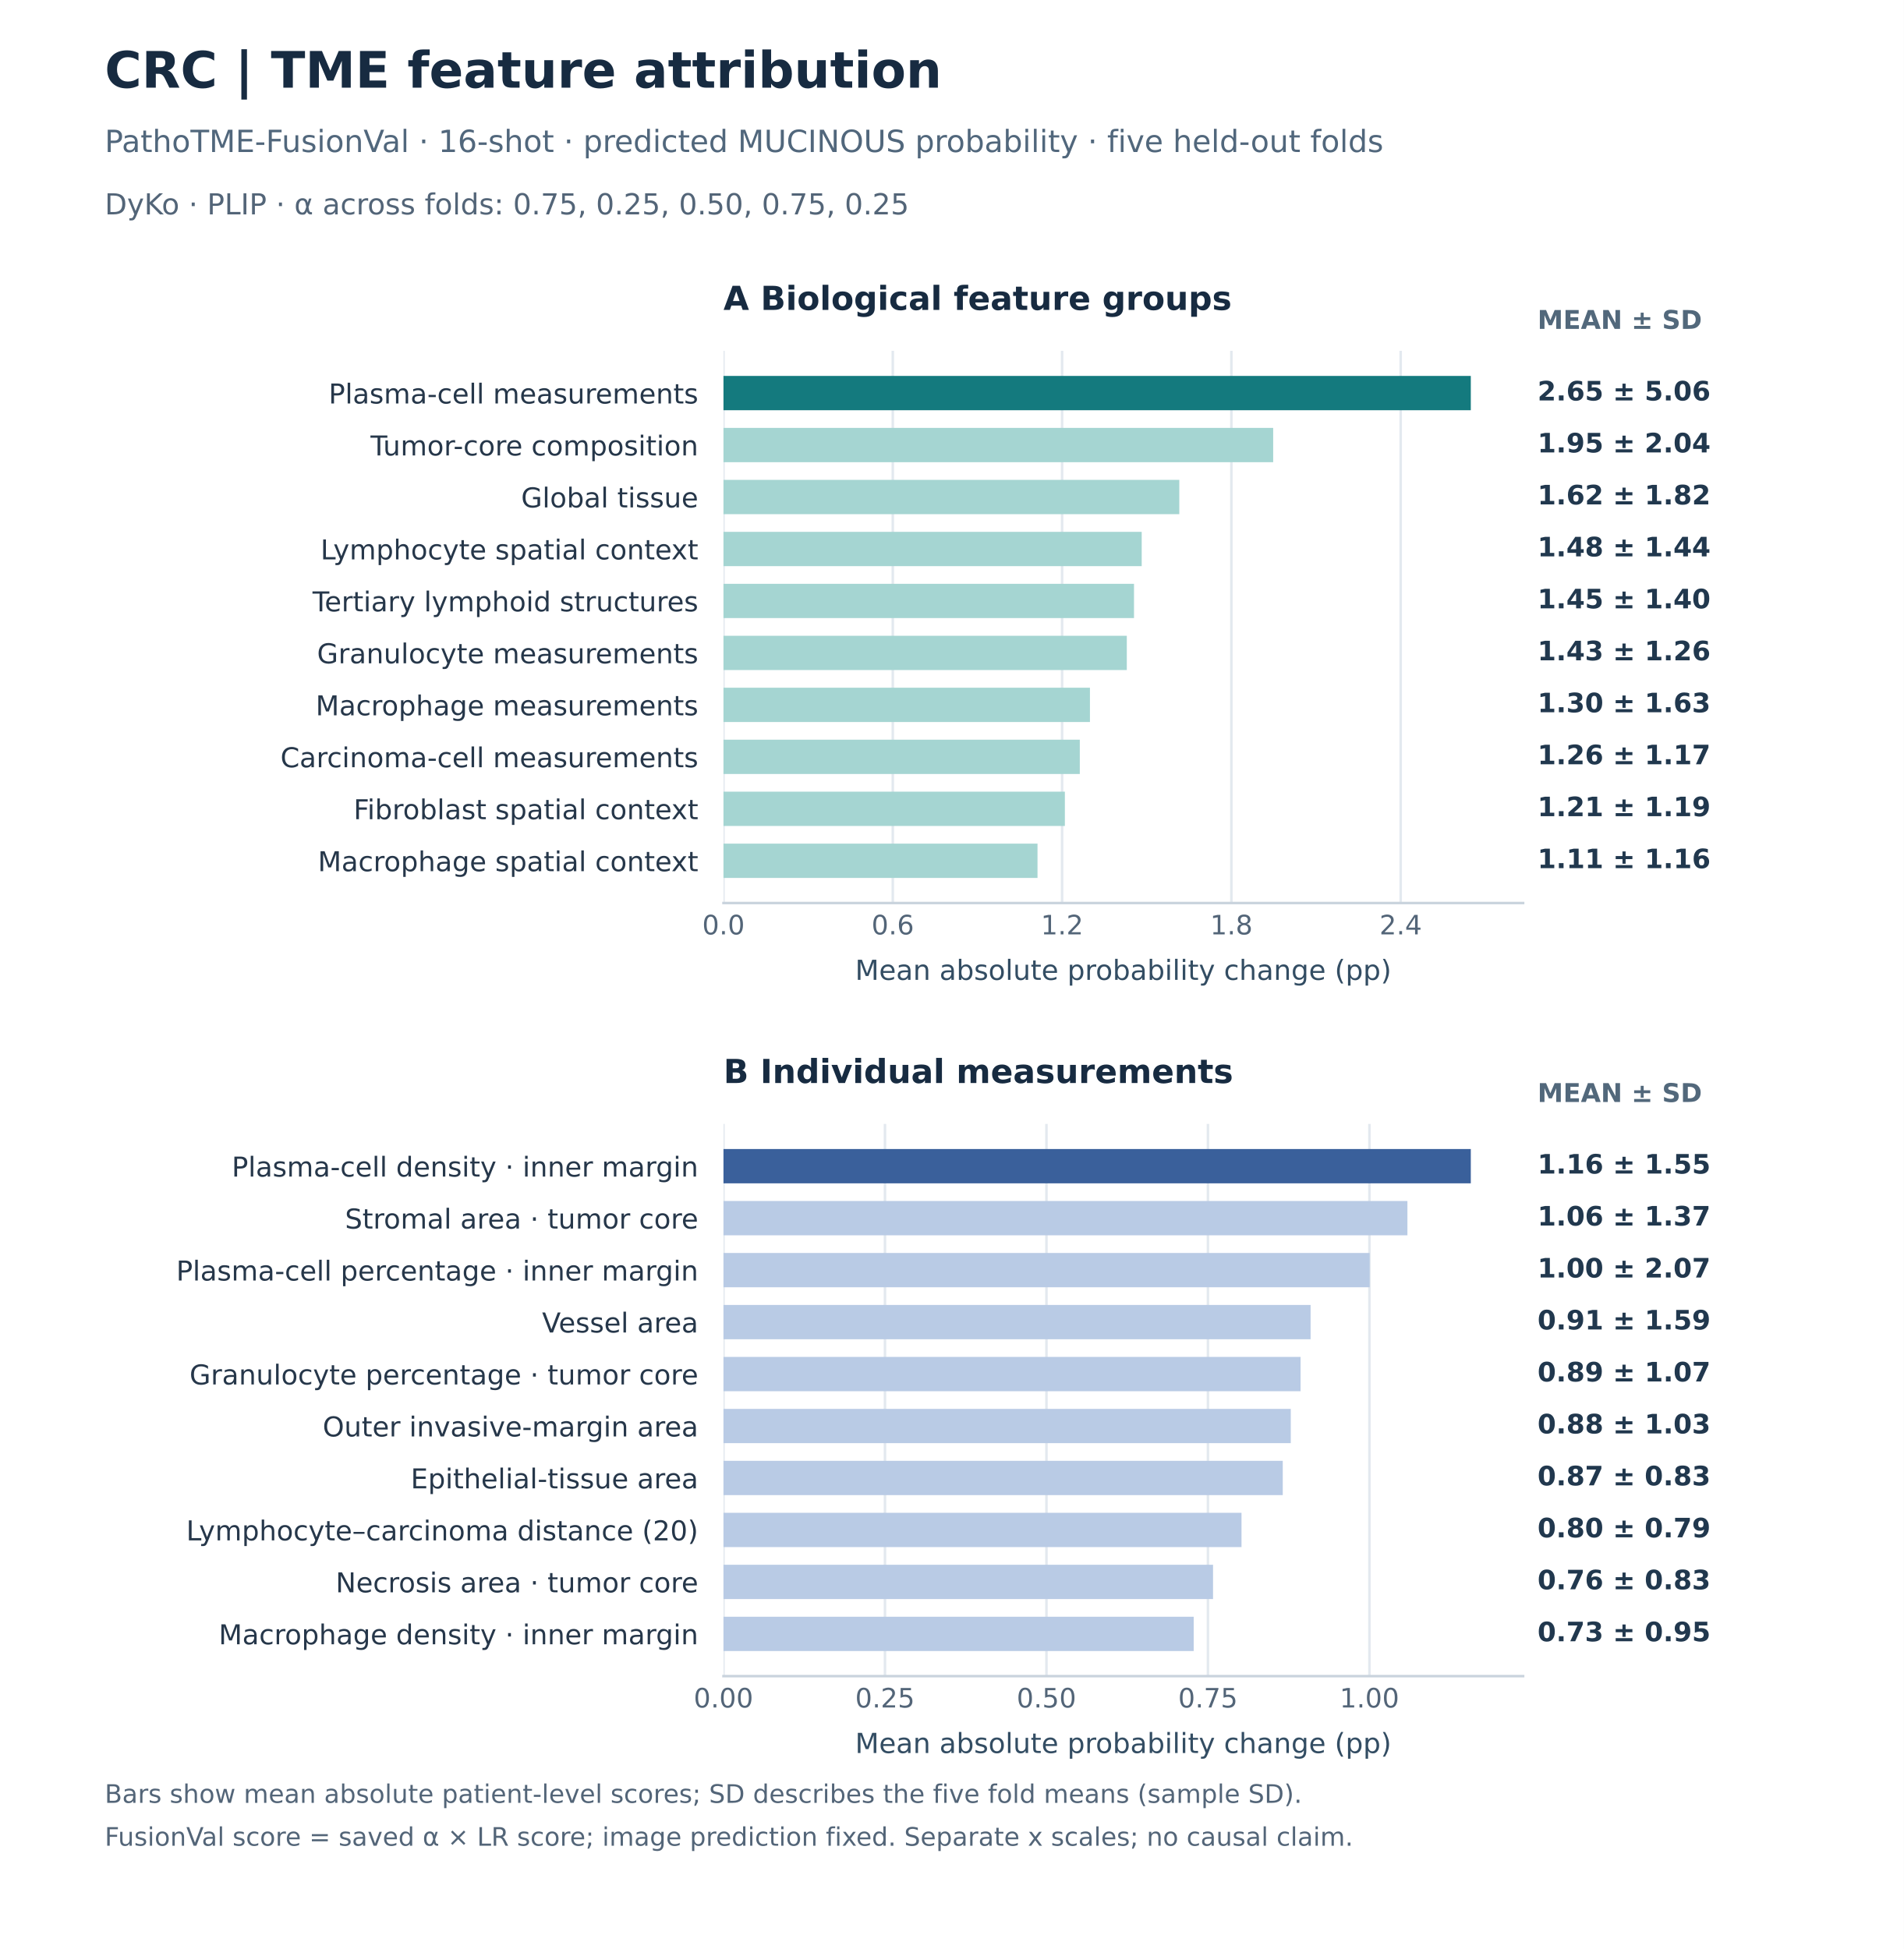
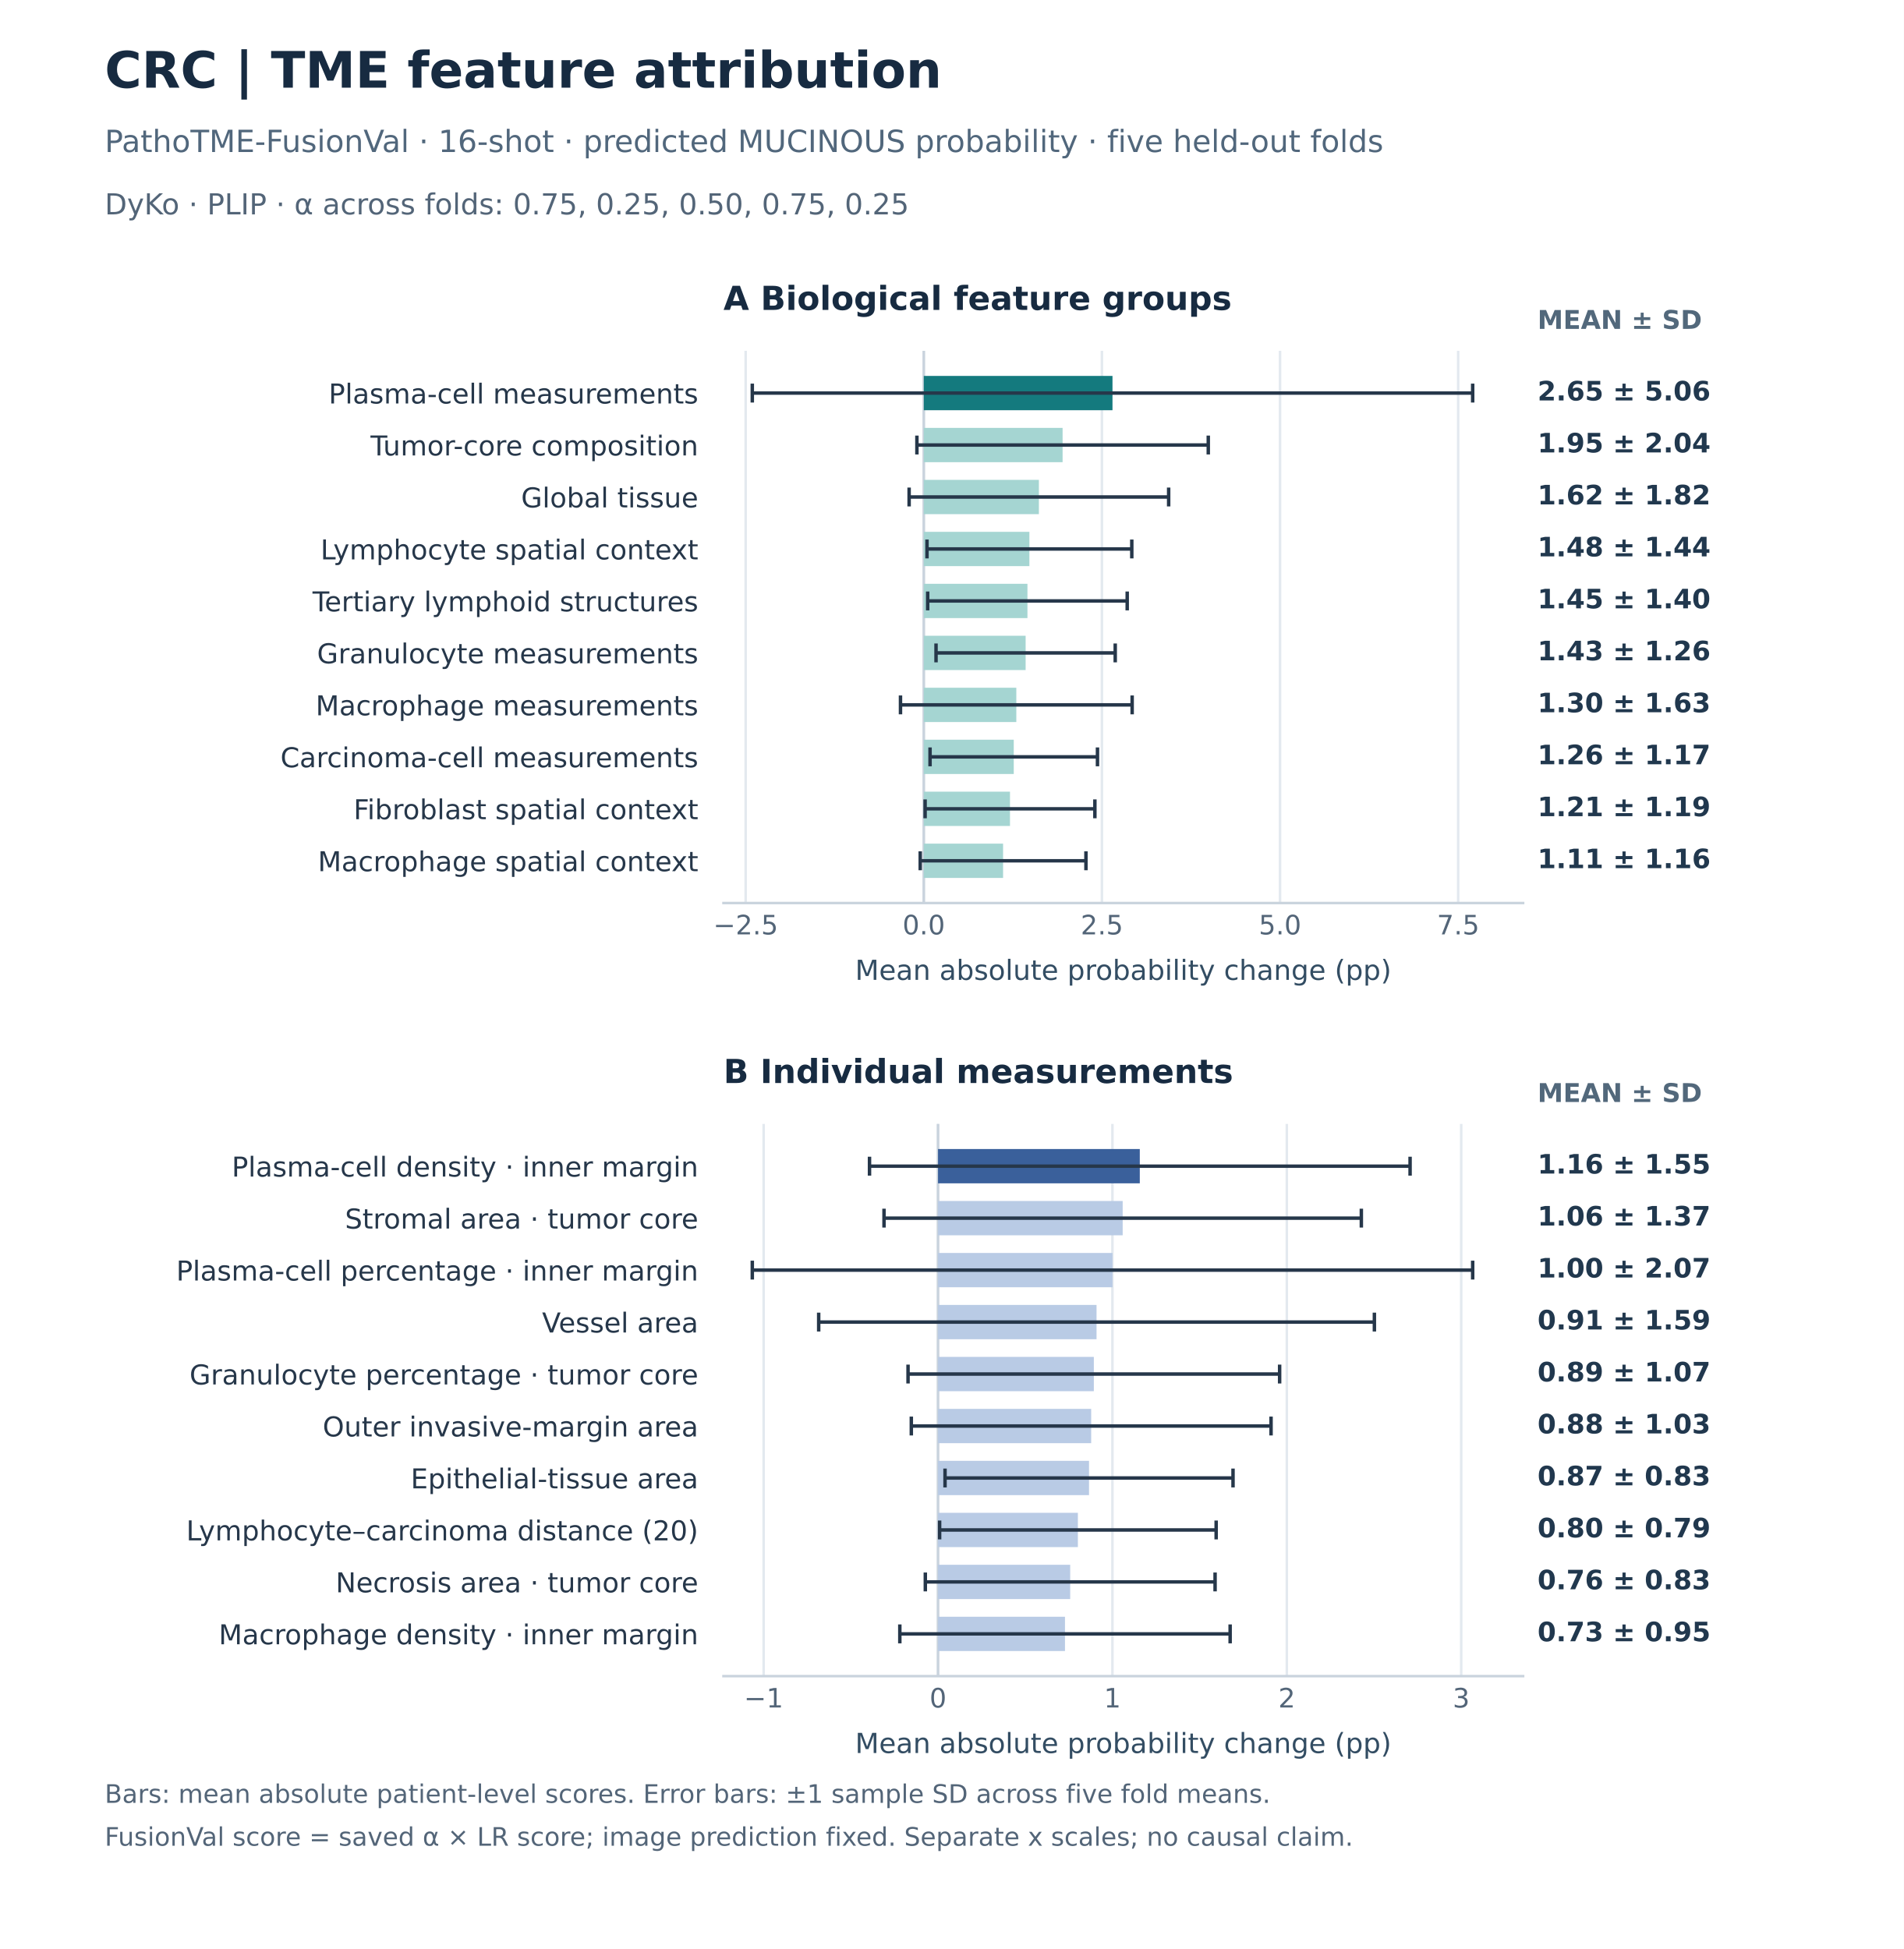
- <svg xmlns="http://www.w3.org/2000/svg" width="604.8pt" height="619.2pt" viewBox="0 0 604.8 619.2" version="1.1">
+ <svg xmlns="http://www.w3.org/2000/svg" xmlns:xlink="http://www.w3.org/1999/xlink" width="604.8pt" height="619.2pt" viewBox="0 0 604.8 619.2" version="1.1">
  <defs>
    <style type="text/css">*{stroke-linejoin: round; stroke-linecap: butt}</style>
  </defs>
  <g id="figure_1">
    <g id="patch_1">
      <path d="M 0 619.2 L 604.8 619.2 L 604.8 0 L 0 0 z " style="fill: #ffffff" />
    </g>
    <g id="axes_1">
      <g id="patch_2">
        <path d="M 229.824 286.896 L 483.84 286.896 L 483.84 111.456 L 229.824 111.456 z " style="fill: #ffffff" />
      </g>
      <g id="matplotlib.axis_1">
        <g id="xtick_1">
          <g id="line2d_1">
-             <path d="M 229.824 286.896 L 229.824 111.456 " clip-path="url(#p716962207e)" style="fill: none; stroke: #e3e9ef; stroke-width: 0.8; stroke-linecap: square" />
+             <path d="M 236.871 286.896 L 236.871 111.456 " clip-path="url(#p79da4da305)" style="fill: none; stroke: #e3e9ef; stroke-width: 0.8; stroke-linecap: square" />
          </g>
          <g id="line2d_2" />
          <g id="text_1">
-             <text style="font-size: 8.5px; font-family: 'DejaVu Sans'; text-anchor: middle; fill: #536578" x="229.824" y="296.855" transform="rotate(-0 229.824 296.8547)">0.0</text>
+             <text style="font-size: 8.5px; font-family: 'DejaVu Sans'; text-anchor: middle; fill: #536578" x="236.871" y="296.855" transform="rotate(-0 236.8708 296.8547)">−2.5</text>
          </g>
        </g>
        <g id="xtick_2">
          <g id="line2d_3">
-             <path d="M 283.606 286.896 L 283.606 111.456 " clip-path="url(#p716962207e)" style="fill: none; stroke: #e3e9ef; stroke-width: 0.8; stroke-linecap: square" />
+             <path d="M 293.455 286.896 L 293.455 111.456 " clip-path="url(#p79da4da305)" style="fill: none; stroke: #e3e9ef; stroke-width: 0.8; stroke-linecap: square" />
          </g>
          <g id="line2d_4" />
          <g id="text_2">
-             <text style="font-size: 8.5px; font-family: 'DejaVu Sans'; text-anchor: middle; fill: #536578" x="283.606" y="296.855" transform="rotate(-0 283.6055 296.8547)">0.6</text>
+             <text style="font-size: 8.5px; font-family: 'DejaVu Sans'; text-anchor: middle; fill: #536578" x="293.455" y="296.855" transform="rotate(-0 293.4549 296.8547)">0.0</text>
          </g>
        </g>
        <g id="xtick_3">
          <g id="line2d_5">
-             <path d="M 337.387 286.896 L 337.387 111.456 " clip-path="url(#p716962207e)" style="fill: none; stroke: #e3e9ef; stroke-width: 0.8; stroke-linecap: square" />
+             <path d="M 350.039 286.896 L 350.039 111.456 " clip-path="url(#p79da4da305)" style="fill: none; stroke: #e3e9ef; stroke-width: 0.8; stroke-linecap: square" />
          </g>
          <g id="line2d_6" />
          <g id="text_3">
-             <text style="font-size: 8.5px; font-family: 'DejaVu Sans'; text-anchor: middle; fill: #536578" x="337.387" y="296.855" transform="rotate(-0 337.387 296.8547)">1.2</text>
+             <text style="font-size: 8.5px; font-family: 'DejaVu Sans'; text-anchor: middle; fill: #536578" x="350.039" y="296.855" transform="rotate(-0 350.0389 296.8547)">2.5</text>
          </g>
        </g>
        <g id="xtick_4">
          <g id="line2d_7">
-             <path d="M 391.169 286.896 L 391.169 111.456 " clip-path="url(#p716962207e)" style="fill: none; stroke: #e3e9ef; stroke-width: 0.8; stroke-linecap: square" />
+             <path d="M 406.623 286.896 L 406.623 111.456 " clip-path="url(#p79da4da305)" style="fill: none; stroke: #e3e9ef; stroke-width: 0.8; stroke-linecap: square" />
          </g>
          <g id="line2d_8" />
          <g id="text_4">
-             <text style="font-size: 8.5px; font-family: 'DejaVu Sans'; text-anchor: middle; fill: #536578" x="391.169" y="296.855" transform="rotate(-0 391.1685 296.8547)">1.8</text>
+             <text style="font-size: 8.5px; font-family: 'DejaVu Sans'; text-anchor: middle; fill: #536578" x="406.623" y="296.855" transform="rotate(-0 406.6229 296.8547)">5.0</text>
          </g>
        </g>
        <g id="xtick_5">
          <g id="line2d_9">
-             <path d="M 444.95 286.896 L 444.95 111.456 " clip-path="url(#p716962207e)" style="fill: none; stroke: #e3e9ef; stroke-width: 0.8; stroke-linecap: square" />
+             <path d="M 463.207 286.896 L 463.207 111.456 " clip-path="url(#p79da4da305)" style="fill: none; stroke: #e3e9ef; stroke-width: 0.8; stroke-linecap: square" />
          </g>
          <g id="line2d_10" />
          <g id="text_5">
-             <text style="font-size: 8.5px; font-family: 'DejaVu Sans'; text-anchor: middle; fill: #536578" x="444.95" y="296.855" transform="rotate(-0 444.95 296.8547)">2.4</text>
+             <text style="font-size: 8.5px; font-family: 'DejaVu Sans'; text-anchor: middle; fill: #536578" x="463.207" y="296.855" transform="rotate(-0 463.2069 296.8547)">7.5</text>
          </g>
        </g>
        <g id="text_6">
          <text style="font-size: 8.8px; font-family: 'DejaVu Sans'; text-anchor: middle; fill: #334d63" x="356.832" y="311.309" transform="rotate(-0 356.832 311.309)">Mean absolute probability change (pp)</text>
        </g>
      </g>
      <g id="matplotlib.axis_2">
        <g id="ytick_1">
          <g id="line2d_11" />
          <g id="text_7">
            <text style="font-size: 8.7px; font-family: 'DejaVu Sans'; text-anchor: end; fill: #26374a" x="221.824" y="128.184" transform="rotate(-0 221.824 128.1843)">Plasma-cell measurements</text>
          </g>
        </g>
        <g id="ytick_2">
          <g id="line2d_12" />
          <g id="text_8">
            <text style="font-size: 8.7px; font-family: 'DejaVu Sans'; text-anchor: end; fill: #26374a" x="221.824" y="144.695" transform="rotate(-0 221.824 144.6948)">Tumor-core composition</text>
          </g>
        </g>
        <g id="ytick_3">
          <g id="line2d_13" />
          <g id="text_9">
            <text style="font-size: 8.7px; font-family: 'DejaVu Sans'; text-anchor: end; fill: #26374a" x="221.824" y="161.205" transform="rotate(-0 221.824 161.2052)">Global tissue</text>
          </g>
        </g>
        <g id="ytick_4">
          <g id="line2d_14" />
          <g id="text_10">
            <text style="font-size: 8.7px; font-family: 'DejaVu Sans'; text-anchor: end; fill: #26374a" x="221.824" y="177.716" transform="rotate(-0 221.824 177.7157)">Lymphocyte spatial context</text>
          </g>
        </g>
        <g id="ytick_5">
          <g id="line2d_15" />
          <g id="text_11">
            <text style="font-size: 8.7px; font-family: 'DejaVu Sans'; text-anchor: end; fill: #26374a" x="221.824" y="194.226" transform="rotate(-0 221.824 194.2261)">Tertiary lymphoid structures</text>
          </g>
        </g>
        <g id="ytick_6">
          <g id="line2d_16" />
          <g id="text_12">
            <text style="font-size: 8.7px; font-family: 'DejaVu Sans'; text-anchor: end; fill: #26374a" x="221.824" y="210.737" transform="rotate(-0 221.824 210.7365)">Granulocyte measurements</text>
          </g>
        </g>
        <g id="ytick_7">
          <g id="line2d_17" />
          <g id="text_13">
            <text style="font-size: 8.7px; font-family: 'DejaVu Sans'; text-anchor: end; fill: #26374a" x="221.824" y="227.247" transform="rotate(-0 221.824 227.247)">Macrophage measurements</text>
          </g>
        </g>
        <g id="ytick_8">
          <g id="line2d_18" />
          <g id="text_14">
            <text style="font-size: 8.7px; font-family: 'DejaVu Sans'; text-anchor: end; fill: #26374a" x="221.824" y="243.757" transform="rotate(-0 221.824 243.7574)">Carcinoma-cell measurements</text>
          </g>
        </g>
        <g id="ytick_9">
          <g id="line2d_19" />
          <g id="text_15">
            <text style="font-size: 8.7px; font-family: 'DejaVu Sans'; text-anchor: end; fill: #26374a" x="221.824" y="260.268" transform="rotate(-0 221.824 260.2679)">Fibroblast spatial context</text>
          </g>
        </g>
        <g id="ytick_10">
          <g id="line2d_20" />
          <g id="text_16">
            <text style="font-size: 8.7px; font-family: 'DejaVu Sans'; text-anchor: end; fill: #26374a" x="221.824" y="276.778" transform="rotate(-0 221.824 276.7783)">Macrophage spatial context</text>
          </g>
        </g>
      </g>
+       <g id="line2d_21">
+         <path d="M 293.455 286.896 L 293.455 111.456 " clip-path="url(#p79da4da305)" style="fill: none; stroke: #c9d3dd; stroke-width: 0.8; stroke-linecap: square" />
+       </g>
      <g id="patch_3">
-         <path d="M 229.824 119.431 L 467.222 119.431 L 467.222 130.327 L 229.824 130.327 z " clip-path="url(#p716962207e)" style="fill: #147a7e" />
+         <path d="M 293.455 119.431 L 353.399 119.431 L 353.399 130.327 L 293.455 130.327 z " clip-path="url(#p79da4da305)" style="fill: #147a7e" />
      </g>
      <g id="patch_4">
-         <path d="M 229.824 135.941 L 404.444 135.941 L 404.444 146.838 L 229.824 146.838 z " clip-path="url(#p716962207e)" style="fill: #a5d5d2" />
+         <path d="M 293.455 135.941 L 337.547 135.941 L 337.547 146.838 L 293.455 146.838 z " clip-path="url(#p79da4da305)" style="fill: #a5d5d2" />
      </g>
      <g id="patch_5">
-         <path d="M 229.824 152.451 L 374.626 152.451 L 374.626 163.348 L 229.824 163.348 z " clip-path="url(#p716962207e)" style="fill: #a5d5d2" />
+         <path d="M 293.455 152.451 L 330.018 152.451 L 330.018 163.348 L 293.455 163.348 z " clip-path="url(#p79da4da305)" style="fill: #a5d5d2" />
      </g>
      <g id="patch_6">
-         <path d="M 229.824 168.962 L 362.68 168.962 L 362.68 179.859 L 229.824 179.859 z " clip-path="url(#p716962207e)" style="fill: #a5d5d2" />
+         <path d="M 293.455 168.962 L 327.002 168.962 L 327.002 179.859 L 293.455 179.859 z " clip-path="url(#p79da4da305)" style="fill: #a5d5d2" />
      </g>
      <g id="patch_7">
-         <path d="M 229.824 185.472 L 360.233 185.472 L 360.233 196.369 L 229.824 196.369 z " clip-path="url(#p716962207e)" style="fill: #a5d5d2" />
+         <path d="M 293.455 185.472 L 326.384 185.472 L 326.384 196.369 L 293.455 196.369 z " clip-path="url(#p79da4da305)" style="fill: #a5d5d2" />
      </g>
      <g id="patch_8">
-         <path d="M 229.824 201.983 L 357.946 201.983 L 357.946 212.88 L 229.824 212.88 z " clip-path="url(#p716962207e)" style="fill: #a5d5d2" />
+         <path d="M 293.455 201.983 L 325.807 201.983 L 325.807 212.88 L 293.455 212.88 z " clip-path="url(#p79da4da305)" style="fill: #a5d5d2" />
      </g>
      <g id="patch_9">
-         <path d="M 229.824 218.493 L 346.238 218.493 L 346.238 229.39 L 229.824 229.39 z " clip-path="url(#p716962207e)" style="fill: #a5d5d2" />
+         <path d="M 293.455 218.493 L 322.85 218.493 L 322.85 229.39 L 293.455 229.39 z " clip-path="url(#p79da4da305)" style="fill: #a5d5d2" />
      </g>
      <g id="patch_10">
-         <path d="M 229.824 235.004 L 343.016 235.004 L 343.016 245.901 L 229.824 245.901 z " clip-path="url(#p716962207e)" style="fill: #a5d5d2" />
+         <path d="M 293.455 235.004 L 322.037 235.004 L 322.037 245.901 L 293.455 245.901 z " clip-path="url(#p79da4da305)" style="fill: #a5d5d2" />
      </g>
      <g id="patch_11">
-         <path d="M 229.824 251.514 L 338.273 251.514 L 338.273 262.411 L 229.824 262.411 z " clip-path="url(#p716962207e)" style="fill: #a5d5d2" />
+         <path d="M 293.455 251.514 L 320.839 251.514 L 320.839 262.411 L 293.455 262.411 z " clip-path="url(#p79da4da305)" style="fill: #a5d5d2" />
      </g>
      <g id="patch_12">
-         <path d="M 229.824 268.025 L 329.582 268.025 L 329.582 278.921 L 229.824 278.921 z " clip-path="url(#p716962207e)" style="fill: #a5d5d2" />
+         <path d="M 293.455 268.025 L 318.644 268.025 L 318.644 278.921 L 293.455 278.921 z " clip-path="url(#p79da4da305)" style="fill: #a5d5d2" />
      </g>
      <g id="patch_13">
        <path d="M 229.824 286.896 L 483.84 286.896 " style="fill: none; stroke: #c9d3dd; stroke-width: 0.8; stroke-linejoin: miter; stroke-linecap: square" />
+       </g>
+       <g id="LineCollection_1">
+         <path d="M 238.978 124.879 L 467.821 124.879 " clip-path="url(#p79da4da305)" style="fill: none; stroke: #26374a; stroke-width: 1.1" />
+         <path d="M 291.268 141.389 L 383.827 141.389 " clip-path="url(#p79da4da305)" style="fill: none; stroke: #26374a; stroke-width: 1.1" />
+         <path d="M 288.797 157.9 L 371.24 157.9 " clip-path="url(#p79da4da305)" style="fill: none; stroke: #26374a; stroke-width: 1.1" />
+         <path d="M 294.474 174.41 L 359.53 174.41 " clip-path="url(#p79da4da305)" style="fill: none; stroke: #26374a; stroke-width: 1.1" />
+         <path d="M 294.694 190.921 L 358.074 190.921 " clip-path="url(#p79da4da305)" style="fill: none; stroke: #26374a; stroke-width: 1.1" />
+         <path d="M 297.344 207.431 L 354.269 207.431 " clip-path="url(#p79da4da305)" style="fill: none; stroke: #26374a; stroke-width: 1.1" />
+         <path d="M 286.054 223.942 L 359.646 223.942 " clip-path="url(#p79da4da305)" style="fill: none; stroke: #26374a; stroke-width: 1.1" />
+         <path d="M 295.443 240.452 L 348.63 240.452 " clip-path="url(#p79da4da305)" style="fill: none; stroke: #26374a; stroke-width: 1.1" />
+         <path d="M 293.872 256.963 L 347.806 256.963 " clip-path="url(#p79da4da305)" style="fill: none; stroke: #26374a; stroke-width: 1.1" />
+         <path d="M 292.324 273.473 L 344.965 273.473 " clip-path="url(#p79da4da305)" style="fill: none; stroke: #26374a; stroke-width: 1.1" />
+       </g>
+       <g id="line2d_22">
+         <defs>
+           <path id="m4f36192a5b" d="M 0 3 L 0 -3 " style="stroke: #26374a; stroke-width: 1.1" />
+         </defs>
+         <g clip-path="url(#p79da4da305)">
+           <use xlink:href="#m4f36192a5b" x="238.978" y="124.879" style="fill: #1f77b4; stroke: #26374a; stroke-width: 1.1" />
+           <use xlink:href="#m4f36192a5b" x="291.268" y="141.389" style="fill: #1f77b4; stroke: #26374a; stroke-width: 1.1" />
+           <use xlink:href="#m4f36192a5b" x="288.797" y="157.9" style="fill: #1f77b4; stroke: #26374a; stroke-width: 1.1" />
+           <use xlink:href="#m4f36192a5b" x="294.474" y="174.41" style="fill: #1f77b4; stroke: #26374a; stroke-width: 1.1" />
+           <use xlink:href="#m4f36192a5b" x="294.694" y="190.921" style="fill: #1f77b4; stroke: #26374a; stroke-width: 1.1" />
+           <use xlink:href="#m4f36192a5b" x="297.344" y="207.431" style="fill: #1f77b4; stroke: #26374a; stroke-width: 1.1" />
+           <use xlink:href="#m4f36192a5b" x="286.054" y="223.942" style="fill: #1f77b4; stroke: #26374a; stroke-width: 1.1" />
+           <use xlink:href="#m4f36192a5b" x="295.443" y="240.452" style="fill: #1f77b4; stroke: #26374a; stroke-width: 1.1" />
+           <use xlink:href="#m4f36192a5b" x="293.872" y="256.963" style="fill: #1f77b4; stroke: #26374a; stroke-width: 1.1" />
+           <use xlink:href="#m4f36192a5b" x="292.324" y="273.473" style="fill: #1f77b4; stroke: #26374a; stroke-width: 1.1" />
+         </g>
+       </g>
+       <g id="line2d_23">
+         <g clip-path="url(#p79da4da305)">
+           <use xlink:href="#m4f36192a5b" x="467.821" y="124.879" style="fill: #1f77b4; stroke: #26374a; stroke-width: 1.1" />
+           <use xlink:href="#m4f36192a5b" x="383.827" y="141.389" style="fill: #1f77b4; stroke: #26374a; stroke-width: 1.1" />
+           <use xlink:href="#m4f36192a5b" x="371.24" y="157.9" style="fill: #1f77b4; stroke: #26374a; stroke-width: 1.1" />
+           <use xlink:href="#m4f36192a5b" x="359.53" y="174.41" style="fill: #1f77b4; stroke: #26374a; stroke-width: 1.1" />
+           <use xlink:href="#m4f36192a5b" x="358.074" y="190.921" style="fill: #1f77b4; stroke: #26374a; stroke-width: 1.1" />
+           <use xlink:href="#m4f36192a5b" x="354.269" y="207.431" style="fill: #1f77b4; stroke: #26374a; stroke-width: 1.1" />
+           <use xlink:href="#m4f36192a5b" x="359.646" y="223.942" style="fill: #1f77b4; stroke: #26374a; stroke-width: 1.1" />
+           <use xlink:href="#m4f36192a5b" x="348.63" y="240.452" style="fill: #1f77b4; stroke: #26374a; stroke-width: 1.1" />
+           <use xlink:href="#m4f36192a5b" x="347.806" y="256.963" style="fill: #1f77b4; stroke: #26374a; stroke-width: 1.1" />
+           <use xlink:href="#m4f36192a5b" x="344.965" y="273.473" style="fill: #1f77b4; stroke: #26374a; stroke-width: 1.1" />
+         </g>
      </g>
      <g id="text_17">
        <text style="font-weight: 700; font-size: 8.2px; font-family: 'DejaVu Sans'; text-anchor: start; fill: #52687b" x="488.412" y="104.487" transform="rotate(-0 488.4123 104.4875)">MEAN ± SD</text>
      </g>
      <g id="text_18">
        <text style="font-weight: 700; font-size: 10.5px; font-family: 'DejaVu Sans'; text-anchor: start; fill: #172b41" x="229.824" y="98.456" transform="rotate(-0 229.824 98.456)">A  Biological feature groups</text>
      </g>
      <g id="text_19">
        <text style="font-weight: 600; font-size: 8.5px; font-family: 'DejaVu Sans'; text-anchor: start; fill: #21384e" x="488.412" y="127.224" transform="rotate(-0 488.4123 127.2245)">2.65 ± 5.06</text>
      </g>
      <g id="text_20">
        <text style="font-weight: 600; font-size: 8.5px; font-family: 'DejaVu Sans'; text-anchor: start; fill: #21384e" x="488.412" y="143.735" transform="rotate(-0 488.4123 143.7349)">1.95 ± 2.04</text>
      </g>
      <g id="text_21">
        <text style="font-weight: 600; font-size: 8.5px; font-family: 'DejaVu Sans'; text-anchor: start; fill: #21384e" x="488.412" y="160.245" transform="rotate(-0 488.4123 160.2454)">1.62 ± 1.82</text>
      </g>
      <g id="text_22">
        <text style="font-weight: 600; font-size: 8.5px; font-family: 'DejaVu Sans'; text-anchor: start; fill: #21384e" x="488.412" y="176.756" transform="rotate(-0 488.4123 176.7558)">1.48 ± 1.44</text>
      </g>
      <g id="text_23">
        <text style="font-weight: 600; font-size: 8.5px; font-family: 'DejaVu Sans'; text-anchor: start; fill: #21384e" x="488.412" y="193.266" transform="rotate(-0 488.4123 193.2662)">1.45 ± 1.40</text>
      </g>
      <g id="text_24">
        <text style="font-weight: 600; font-size: 8.5px; font-family: 'DejaVu Sans'; text-anchor: start; fill: #21384e" x="488.412" y="209.777" transform="rotate(-0 488.4123 209.7767)">1.43 ± 1.26</text>
      </g>
      <g id="text_25">
        <text style="font-weight: 600; font-size: 8.5px; font-family: 'DejaVu Sans'; text-anchor: start; fill: #21384e" x="488.412" y="226.287" transform="rotate(-0 488.4123 226.2871)">1.30 ± 1.63</text>
      </g>
      <g id="text_26">
        <text style="font-weight: 600; font-size: 8.5px; font-family: 'DejaVu Sans'; text-anchor: start; fill: #21384e" x="488.412" y="242.798" transform="rotate(-0 488.4123 242.7976)">1.26 ± 1.17</text>
      </g>
      <g id="text_27">
        <text style="font-weight: 600; font-size: 8.5px; font-family: 'DejaVu Sans'; text-anchor: start; fill: #21384e" x="488.412" y="259.308" transform="rotate(-0 488.4123 259.308)">1.21 ± 1.19</text>
      </g>
      <g id="text_28">
        <text style="font-weight: 600; font-size: 8.5px; font-family: 'DejaVu Sans'; text-anchor: start; fill: #21384e" x="488.412" y="275.818" transform="rotate(-0 488.4123 275.8185)">1.11 ± 1.16</text>
      </g>
    </g>
    <g id="axes_2">
      <g id="patch_14">
        <path d="M 229.824 532.512 L 483.84 532.512 L 483.84 357.072 L 229.824 357.072 z " style="fill: #ffffff" />
      </g>
      <g id="matplotlib.axis_3">
        <g id="xtick_6">
-           <g id="line2d_21">
-             <path d="M 229.824 532.512 L 229.824 357.072 " clip-path="url(#pf079de421f)" style="fill: none; stroke: #e3e9ef; stroke-width: 0.8; stroke-linecap: square" />
-           </g>
-           <g id="line2d_22" />
+           <g id="line2d_24">
+             <path d="M 242.58 532.512 L 242.58 357.072 " clip-path="url(#pc45d1dfc08)" style="fill: none; stroke: #e3e9ef; stroke-width: 0.8; stroke-linecap: square" />
+           </g>
+           <g id="line2d_25" />
          <g id="text_29">
-             <text style="font-size: 8.5px; font-family: 'DejaVu Sans'; text-anchor: middle; fill: #536578" x="229.824" y="542.471" transform="rotate(-0 229.824 542.4707)">0.00</text>
+             <text style="font-size: 8.5px; font-family: 'DejaVu Sans'; text-anchor: middle; fill: #536578" x="242.58" y="542.471" transform="rotate(-0 242.5801 542.4707)">−1</text>
          </g>
        </g>
        <g id="xtick_7">
-           <g id="line2d_23">
-             <path d="M 281.122 532.512 L 281.122 357.072 " clip-path="url(#pf079de421f)" style="fill: none; stroke: #e3e9ef; stroke-width: 0.8; stroke-linecap: square" />
-           </g>
-           <g id="line2d_24" />
+           <g id="line2d_26">
+             <path d="M 297.979 532.512 L 297.979 357.072 " clip-path="url(#pc45d1dfc08)" style="fill: none; stroke: #e3e9ef; stroke-width: 0.8; stroke-linecap: square" />
+           </g>
+           <g id="line2d_27" />
          <g id="text_30">
-             <text style="font-size: 8.5px; font-family: 'DejaVu Sans'; text-anchor: middle; fill: #536578" x="281.122" y="542.471" transform="rotate(-0 281.1223 542.4707)">0.25</text>
+             <text style="font-size: 8.5px; font-family: 'DejaVu Sans'; text-anchor: middle; fill: #536578" x="297.979" y="542.471" transform="rotate(-0 297.9788 542.4707)">0</text>
          </g>
        </g>
        <g id="xtick_8">
-           <g id="line2d_25">
-             <path d="M 332.421 532.512 L 332.421 357.072 " clip-path="url(#pf079de421f)" style="fill: none; stroke: #e3e9ef; stroke-width: 0.8; stroke-linecap: square" />
-           </g>
-           <g id="line2d_26" />
+           <g id="line2d_28">
+             <path d="M 353.378 532.512 L 353.378 357.072 " clip-path="url(#pc45d1dfc08)" style="fill: none; stroke: #e3e9ef; stroke-width: 0.8; stroke-linecap: square" />
+           </g>
+           <g id="line2d_29" />
          <g id="text_31">
-             <text style="font-size: 8.5px; font-family: 'DejaVu Sans'; text-anchor: middle; fill: #536578" x="332.421" y="542.471" transform="rotate(-0 332.4206 542.4707)">0.50</text>
+             <text style="font-size: 8.5px; font-family: 'DejaVu Sans'; text-anchor: middle; fill: #536578" x="353.378" y="542.471" transform="rotate(-0 353.3775 542.4707)">1</text>
          </g>
        </g>
        <g id="xtick_9">
-           <g id="line2d_27">
-             <path d="M 383.719 532.512 L 383.719 357.072 " clip-path="url(#pf079de421f)" style="fill: none; stroke: #e3e9ef; stroke-width: 0.8; stroke-linecap: square" />
-           </g>
-           <g id="line2d_28" />
+           <g id="line2d_30">
+             <path d="M 408.776 532.512 L 408.776 357.072 " clip-path="url(#pc45d1dfc08)" style="fill: none; stroke: #e3e9ef; stroke-width: 0.8; stroke-linecap: square" />
+           </g>
+           <g id="line2d_31" />
          <g id="text_32">
-             <text style="font-size: 8.5px; font-family: 'DejaVu Sans'; text-anchor: middle; fill: #536578" x="383.719" y="542.471" transform="rotate(-0 383.7189 542.4707)">0.75</text>
+             <text style="font-size: 8.5px; font-family: 'DejaVu Sans'; text-anchor: middle; fill: #536578" x="408.776" y="542.471" transform="rotate(-0 408.7762 542.4707)">2</text>
          </g>
        </g>
        <g id="xtick_10">
-           <g id="line2d_29">
-             <path d="M 435.017 532.512 L 435.017 357.072 " clip-path="url(#pf079de421f)" style="fill: none; stroke: #e3e9ef; stroke-width: 0.8; stroke-linecap: square" />
-           </g>
-           <g id="line2d_30" />
+           <g id="line2d_32">
+             <path d="M 464.175 532.512 L 464.175 357.072 " clip-path="url(#pc45d1dfc08)" style="fill: none; stroke: #e3e9ef; stroke-width: 0.8; stroke-linecap: square" />
+           </g>
+           <g id="line2d_33" />
          <g id="text_33">
-             <text style="font-size: 8.5px; font-family: 'DejaVu Sans'; text-anchor: middle; fill: #536578" x="435.017" y="542.471" transform="rotate(-0 435.0171 542.4707)">1.00</text>
+             <text style="font-size: 8.5px; font-family: 'DejaVu Sans'; text-anchor: middle; fill: #536578" x="464.175" y="542.471" transform="rotate(-0 464.1749 542.4707)">3</text>
          </g>
        </g>
        <g id="text_34">
          <text style="font-size: 8.8px; font-family: 'DejaVu Sans'; text-anchor: middle; fill: #334d63" x="356.832" y="556.925" transform="rotate(-0 356.832 556.925)">Mean absolute probability change (pp)</text>
        </g>
      </g>
      <g id="matplotlib.axis_4">
        <g id="ytick_11">
-           <g id="line2d_31" />
+           <g id="line2d_34" />
          <g id="text_35">
            <text style="font-size: 8.7px; font-family: 'DejaVu Sans'; text-anchor: end; fill: #26374a" x="221.824" y="373.8" transform="rotate(-0 221.824 373.8003)">Plasma-cell density · inner margin</text>
          </g>
        </g>
        <g id="ytick_12">
-           <g id="line2d_32" />
+           <g id="line2d_35" />
          <g id="text_36">
            <text style="font-size: 8.7px; font-family: 'DejaVu Sans'; text-anchor: end; fill: #26374a" x="221.824" y="390.311" transform="rotate(-0 221.824 390.3108)">Stromal area · tumor core</text>
          </g>
        </g>
        <g id="ytick_13">
-           <g id="line2d_33" />
+           <g id="line2d_36" />
          <g id="text_37">
            <text style="font-size: 8.7px; font-family: 'DejaVu Sans'; text-anchor: end; fill: #26374a" x="221.824" y="406.821" transform="rotate(-0 221.824 406.8212)">Plasma-cell percentage · inner margin</text>
          </g>
        </g>
        <g id="ytick_14">
-           <g id="line2d_34" />
+           <g id="line2d_37" />
          <g id="text_38">
            <text style="font-size: 8.7px; font-family: 'DejaVu Sans'; text-anchor: end; fill: #26374a" x="221.824" y="423.332" transform="rotate(-0 221.824 423.3317)">Vessel area</text>
          </g>
        </g>
        <g id="ytick_15">
-           <g id="line2d_35" />
+           <g id="line2d_38" />
          <g id="text_39">
            <text style="font-size: 8.7px; font-family: 'DejaVu Sans'; text-anchor: end; fill: #26374a" x="221.824" y="439.842" transform="rotate(-0 221.824 439.8421)">Granulocyte percentage · tumor core</text>
          </g>
        </g>
        <g id="ytick_16">
-           <g id="line2d_36" />
+           <g id="line2d_39" />
          <g id="text_40">
            <text style="font-size: 8.7px; font-family: 'DejaVu Sans'; text-anchor: end; fill: #26374a" x="221.824" y="456.353" transform="rotate(-0 221.824 456.3525)">Outer invasive-margin area</text>
          </g>
        </g>
        <g id="ytick_17">
-           <g id="line2d_37" />
+           <g id="line2d_40" />
          <g id="text_41">
            <text style="font-size: 8.7px; font-family: 'DejaVu Sans'; text-anchor: end; fill: #26374a" x="221.824" y="472.863" transform="rotate(-0 221.824 472.863)">Epithelial-tissue area</text>
          </g>
        </g>
        <g id="ytick_18">
-           <g id="line2d_38" />
+           <g id="line2d_41" />
          <g id="text_42">
            <text style="font-size: 8.7px; font-family: 'DejaVu Sans'; text-anchor: end; fill: #26374a" x="221.824" y="489.373" transform="rotate(-0 221.824 489.3734)">Lymphocyte–carcinoma distance (20)</text>
          </g>
        </g>
        <g id="ytick_19">
-           <g id="line2d_39" />
+           <g id="line2d_42" />
          <g id="text_43">
            <text style="font-size: 8.7px; font-family: 'DejaVu Sans'; text-anchor: end; fill: #26374a" x="221.824" y="505.884" transform="rotate(-0 221.824 505.8839)">Necrosis area · tumor core</text>
          </g>
        </g>
        <g id="ytick_20">
-           <g id="line2d_40" />
+           <g id="line2d_43" />
          <g id="text_44">
            <text style="font-size: 8.7px; font-family: 'DejaVu Sans'; text-anchor: end; fill: #26374a" x="221.824" y="522.394" transform="rotate(-0 221.824 522.3943)">Macrophage density · inner margin</text>
          </g>
        </g>
      </g>
+       <g id="line2d_44">
+         <path d="M 297.979 532.512 L 297.979 357.072 " clip-path="url(#pc45d1dfc08)" style="fill: none; stroke: #c9d3dd; stroke-width: 0.8; stroke-linecap: square" />
+       </g>
      <g id="patch_15">
-         <path d="M 229.824 365.047 L 467.222 365.047 L 467.222 375.943 L 229.824 375.943 z " clip-path="url(#pf079de421f)" style="fill: #3a609b" />
+         <path d="M 297.979 365.047 L 362.072 365.047 L 362.072 375.943 L 297.979 375.943 z " clip-path="url(#pc45d1dfc08)" style="fill: #3a609b" />
      </g>
      <g id="patch_16">
-         <path d="M 229.824 381.557 L 447.088 381.557 L 447.088 392.454 L 229.824 392.454 z " clip-path="url(#pf079de421f)" style="fill: #b9cbe5" />
+         <path d="M 297.979 381.557 L 356.636 381.557 L 356.636 392.454 L 297.979 392.454 z " clip-path="url(#pc45d1dfc08)" style="fill: #b9cbe5" />
      </g>
      <g id="patch_17">
-         <path d="M 229.824 398.067 L 435.098 398.067 L 435.098 408.964 L 229.824 408.964 z " clip-path="url(#pf079de421f)" style="fill: #b9cbe5" />
+         <path d="M 297.979 398.067 L 353.399 398.067 L 353.399 408.964 L 297.979 408.964 z " clip-path="url(#pc45d1dfc08)" style="fill: #b9cbe5" />
      </g>
      <g id="patch_18">
-         <path d="M 229.824 414.578 L 416.33 414.578 L 416.33 425.475 L 229.824 425.475 z " clip-path="url(#pf079de421f)" style="fill: #b9cbe5" />
+         <path d="M 297.979 414.578 L 348.332 414.578 L 348.332 425.475 L 297.979 425.475 z " clip-path="url(#pc45d1dfc08)" style="fill: #b9cbe5" />
      </g>
      <g id="patch_19">
-         <path d="M 229.824 431.088 L 413.146 431.088 L 413.146 441.985 L 229.824 441.985 z " clip-path="url(#pf079de421f)" style="fill: #b9cbe5" />
+         <path d="M 297.979 431.088 L 347.473 431.088 L 347.473 441.985 L 297.979 441.985 z " clip-path="url(#pc45d1dfc08)" style="fill: #b9cbe5" />
      </g>
      <g id="patch_20">
-         <path d="M 229.824 447.599 L 410.032 447.599 L 410.032 458.496 L 229.824 458.496 z " clip-path="url(#pf079de421f)" style="fill: #b9cbe5" />
+         <path d="M 297.979 447.599 L 346.632 447.599 L 346.632 458.496 L 297.979 458.496 z " clip-path="url(#pc45d1dfc08)" style="fill: #b9cbe5" />
      </g>
      <g id="patch_21">
-         <path d="M 229.824 464.109 L 407.488 464.109 L 407.488 475.006 L 229.824 475.006 z " clip-path="url(#pf079de421f)" style="fill: #b9cbe5" />
+         <path d="M 297.979 464.109 L 345.945 464.109 L 345.945 475.006 L 297.979 475.006 z " clip-path="url(#pc45d1dfc08)" style="fill: #b9cbe5" />
      </g>
      <g id="patch_22">
-         <path d="M 229.824 480.62 L 394.383 480.62 L 394.383 491.517 L 229.824 491.517 z " clip-path="url(#pf079de421f)" style="fill: #b9cbe5" />
+         <path d="M 297.979 480.62 L 342.407 480.62 L 342.407 491.517 L 297.979 491.517 z " clip-path="url(#pc45d1dfc08)" style="fill: #b9cbe5" />
      </g>
      <g id="patch_23">
-         <path d="M 229.824 497.13 L 385.342 497.13 L 385.342 508.027 L 229.824 508.027 z " clip-path="url(#pf079de421f)" style="fill: #b9cbe5" />
+         <path d="M 297.979 497.13 L 339.966 497.13 L 339.966 508.027 L 297.979 508.027 z " clip-path="url(#pc45d1dfc08)" style="fill: #b9cbe5" />
      </g>
      <g id="patch_24">
-         <path d="M 229.824 513.641 L 379.196 513.641 L 379.196 524.537 L 229.824 524.537 z " clip-path="url(#pf079de421f)" style="fill: #b9cbe5" />
+         <path d="M 297.979 513.641 L 338.307 513.641 L 338.307 524.537 L 297.979 524.537 z " clip-path="url(#pc45d1dfc08)" style="fill: #b9cbe5" />
      </g>
      <g id="patch_25">
        <path d="M 229.824 532.512 L 483.84 532.512 " style="fill: none; stroke: #c9d3dd; stroke-width: 0.8; stroke-linejoin: miter; stroke-linecap: square" />
      </g>
+       <g id="LineCollection_2">
+         <path d="M 276.212 370.495 L 447.933 370.495 " clip-path="url(#pc45d1dfc08)" style="fill: none; stroke: #26374a; stroke-width: 1.1" />
+         <path d="M 280.822 387.005 L 432.451 387.005 " clip-path="url(#pc45d1dfc08)" style="fill: none; stroke: #26374a; stroke-width: 1.1" />
+         <path d="M 238.978 403.516 L 467.821 403.516 " clip-path="url(#pc45d1dfc08)" style="fill: none; stroke: #26374a; stroke-width: 1.1" />
+         <path d="M 260.068 420.026 L 436.596 420.026 " clip-path="url(#pc45d1dfc08)" style="fill: none; stroke: #26374a; stroke-width: 1.1" />
+         <path d="M 288.453 436.537 L 406.492 436.537 " clip-path="url(#pc45d1dfc08)" style="fill: none; stroke: #26374a; stroke-width: 1.1" />
+         <path d="M 289.493 453.047 L 403.771 453.047 " clip-path="url(#pc45d1dfc08)" style="fill: none; stroke: #26374a; stroke-width: 1.1" />
+         <path d="M 300.203 469.558 L 391.687 469.558 " clip-path="url(#pc45d1dfc08)" style="fill: none; stroke: #26374a; stroke-width: 1.1" />
+         <path d="M 298.484 486.068 L 386.33 486.068 " clip-path="url(#pc45d1dfc08)" style="fill: none; stroke: #26374a; stroke-width: 1.1" />
+         <path d="M 293.943 502.579 L 385.989 502.579 " clip-path="url(#pc45d1dfc08)" style="fill: none; stroke: #26374a; stroke-width: 1.1" />
+         <path d="M 285.842 519.089 L 390.772 519.089 " clip-path="url(#pc45d1dfc08)" style="fill: none; stroke: #26374a; stroke-width: 1.1" />
+       </g>
+       <g id="line2d_45">
+         <g clip-path="url(#pc45d1dfc08)">
+           <use xlink:href="#m4f36192a5b" x="276.212" y="370.495" style="fill: #1f77b4; stroke: #26374a; stroke-width: 1.1" />
+           <use xlink:href="#m4f36192a5b" x="280.822" y="387.005" style="fill: #1f77b4; stroke: #26374a; stroke-width: 1.1" />
+           <use xlink:href="#m4f36192a5b" x="238.978" y="403.516" style="fill: #1f77b4; stroke: #26374a; stroke-width: 1.1" />
+           <use xlink:href="#m4f36192a5b" x="260.068" y="420.026" style="fill: #1f77b4; stroke: #26374a; stroke-width: 1.1" />
+           <use xlink:href="#m4f36192a5b" x="288.453" y="436.537" style="fill: #1f77b4; stroke: #26374a; stroke-width: 1.1" />
+           <use xlink:href="#m4f36192a5b" x="289.493" y="453.047" style="fill: #1f77b4; stroke: #26374a; stroke-width: 1.1" />
+           <use xlink:href="#m4f36192a5b" x="300.203" y="469.558" style="fill: #1f77b4; stroke: #26374a; stroke-width: 1.1" />
+           <use xlink:href="#m4f36192a5b" x="298.484" y="486.068" style="fill: #1f77b4; stroke: #26374a; stroke-width: 1.1" />
+           <use xlink:href="#m4f36192a5b" x="293.943" y="502.579" style="fill: #1f77b4; stroke: #26374a; stroke-width: 1.1" />
+           <use xlink:href="#m4f36192a5b" x="285.842" y="519.089" style="fill: #1f77b4; stroke: #26374a; stroke-width: 1.1" />
+         </g>
+       </g>
+       <g id="line2d_46">
+         <g clip-path="url(#pc45d1dfc08)">
+           <use xlink:href="#m4f36192a5b" x="447.933" y="370.495" style="fill: #1f77b4; stroke: #26374a; stroke-width: 1.1" />
+           <use xlink:href="#m4f36192a5b" x="432.451" y="387.005" style="fill: #1f77b4; stroke: #26374a; stroke-width: 1.1" />
+           <use xlink:href="#m4f36192a5b" x="467.821" y="403.516" style="fill: #1f77b4; stroke: #26374a; stroke-width: 1.1" />
+           <use xlink:href="#m4f36192a5b" x="436.596" y="420.026" style="fill: #1f77b4; stroke: #26374a; stroke-width: 1.1" />
+           <use xlink:href="#m4f36192a5b" x="406.492" y="436.537" style="fill: #1f77b4; stroke: #26374a; stroke-width: 1.1" />
+           <use xlink:href="#m4f36192a5b" x="403.771" y="453.047" style="fill: #1f77b4; stroke: #26374a; stroke-width: 1.1" />
+           <use xlink:href="#m4f36192a5b" x="391.687" y="469.558" style="fill: #1f77b4; stroke: #26374a; stroke-width: 1.1" />
+           <use xlink:href="#m4f36192a5b" x="386.33" y="486.068" style="fill: #1f77b4; stroke: #26374a; stroke-width: 1.1" />
+           <use xlink:href="#m4f36192a5b" x="385.989" y="502.579" style="fill: #1f77b4; stroke: #26374a; stroke-width: 1.1" />
+           <use xlink:href="#m4f36192a5b" x="390.772" y="519.089" style="fill: #1f77b4; stroke: #26374a; stroke-width: 1.1" />
+         </g>
+       </g>
      <g id="text_45">
        <text style="font-weight: 700; font-size: 8.2px; font-family: 'DejaVu Sans'; text-anchor: start; fill: #52687b" x="488.412" y="350.103" transform="rotate(-0 488.4123 350.1035)">MEAN ± SD</text>
      </g>
      <g id="text_46">
        <text style="font-weight: 700; font-size: 10.5px; font-family: 'DejaVu Sans'; text-anchor: start; fill: #172b41" x="229.824" y="344.072" transform="rotate(-0 229.824 344.072)">B  Individual measurements</text>
      </g>
      <g id="text_47">
        <text style="font-weight: 600; font-size: 8.5px; font-family: 'DejaVu Sans'; text-anchor: start; fill: #21384e" x="488.412" y="372.84" transform="rotate(-0 488.4123 372.8405)">1.16 ± 1.55</text>
      </g>
      <g id="text_48">
        <text style="font-weight: 600; font-size: 8.5px; font-family: 'DejaVu Sans'; text-anchor: start; fill: #21384e" x="488.412" y="389.351" transform="rotate(-0 488.4123 389.3509)">1.06 ± 1.37</text>
      </g>
      <g id="text_49">
        <text style="font-weight: 600; font-size: 8.5px; font-family: 'DejaVu Sans'; text-anchor: start; fill: #21384e" x="488.412" y="405.861" transform="rotate(-0 488.4123 405.8614)">1.00 ± 2.07</text>
      </g>
      <g id="text_50">
        <text style="font-weight: 600; font-size: 8.5px; font-family: 'DejaVu Sans'; text-anchor: start; fill: #21384e" x="488.412" y="422.372" transform="rotate(-0 488.4123 422.3718)">0.91 ± 1.59</text>
      </g>
      <g id="text_51">
        <text style="font-weight: 600; font-size: 8.5px; font-family: 'DejaVu Sans'; text-anchor: start; fill: #21384e" x="488.412" y="438.882" transform="rotate(-0 488.4123 438.8822)">0.89 ± 1.07</text>
      </g>
      <g id="text_52">
        <text style="font-weight: 600; font-size: 8.5px; font-family: 'DejaVu Sans'; text-anchor: start; fill: #21384e" x="488.412" y="455.393" transform="rotate(-0 488.4123 455.3927)">0.88 ± 1.03</text>
      </g>
      <g id="text_53">
        <text style="font-weight: 600; font-size: 8.5px; font-family: 'DejaVu Sans'; text-anchor: start; fill: #21384e" x="488.412" y="471.903" transform="rotate(-0 488.4123 471.9031)">0.87 ± 0.83</text>
      </g>
      <g id="text_54">
        <text style="font-weight: 600; font-size: 8.5px; font-family: 'DejaVu Sans'; text-anchor: start; fill: #21384e" x="488.412" y="488.414" transform="rotate(-0 488.4123 488.4136)">0.80 ± 0.79</text>
      </g>
      <g id="text_55">
        <text style="font-weight: 600; font-size: 8.5px; font-family: 'DejaVu Sans'; text-anchor: start; fill: #21384e" x="488.412" y="504.924" transform="rotate(-0 488.4123 504.924)">0.76 ± 0.83</text>
      </g>
      <g id="text_56">
        <text style="font-weight: 600; font-size: 8.5px; font-family: 'DejaVu Sans'; text-anchor: start; fill: #21384e" x="488.412" y="521.434" transform="rotate(-0 488.4123 521.4345)">0.73 ± 0.95</text>
      </g>
    </g>
    <g id="text_57">
      <text style="font-weight: 700; font-size: 16px; font-family: 'DejaVu Sans'; text-anchor: start; fill: #172b41" x="33.264" y="27.864" transform="rotate(-0 33.264 27.864)">CRC  |  TME feature attribution</text>
    </g>
    <g id="text_58">
      <text style="font-size: 9.7px; font-family: 'DejaVu Sans'; text-anchor: start; fill: #51677c" x="33.264" y="48.298" transform="rotate(-0 33.264 48.2976)">PathoTME-FusionVal · 16-shot · predicted MUCINOUS probability · five held-out folds</text>
    </g>
    <g id="text_59">
      <text style="font-size: 9.2px; font-family: 'DejaVu Sans'; text-anchor: start; fill: #536578" x="33.264" y="68.112" transform="rotate(-0 33.264 68.112)">DyKo · PLIP · α across folds: 0.75, 0.25, 0.50, 0.75, 0.25</text>
    </g>
    <g id="text_60">
-       <text style="font-size: 8.1px; font-family: 'DejaVu Sans'; text-anchor: start; fill: #536578" x="33.264" y="572.76" transform="rotate(-0 33.264 572.76)">Bars show mean absolute patient-level scores; SD describes the five fold means (sample SD).</text>
+       <text style="font-size: 8.1px; font-family: 'DejaVu Sans'; text-anchor: start; fill: #536578" x="33.264" y="572.76" transform="rotate(-0 33.264 572.76)">Bars: mean absolute patient-level scores. Error bars: ±1 sample SD across five fold means.</text>
    </g>
    <g id="text_61">
      <text style="font-size: 8.1px; font-family: 'DejaVu Sans'; text-anchor: start; fill: #536578" x="33.264" y="586.382" transform="rotate(-0 33.264 586.3824)">FusionVal score = saved α × LR score; image prediction fixed. Separate x scales; no causal claim.</text>
    </g>
  </g>
  <defs>
-     <clipPath id="p716962207e">
+     <clipPath id="p79da4da305">
      <rect x="229.824" y="111.456" width="254.016" height="175.44" />
    </clipPath>
-     <clipPath id="pf079de421f">
+     <clipPath id="pc45d1dfc08">
      <rect x="229.824" y="357.072" width="254.016" height="175.44" />
    </clipPath>
  </defs>
</svg>
